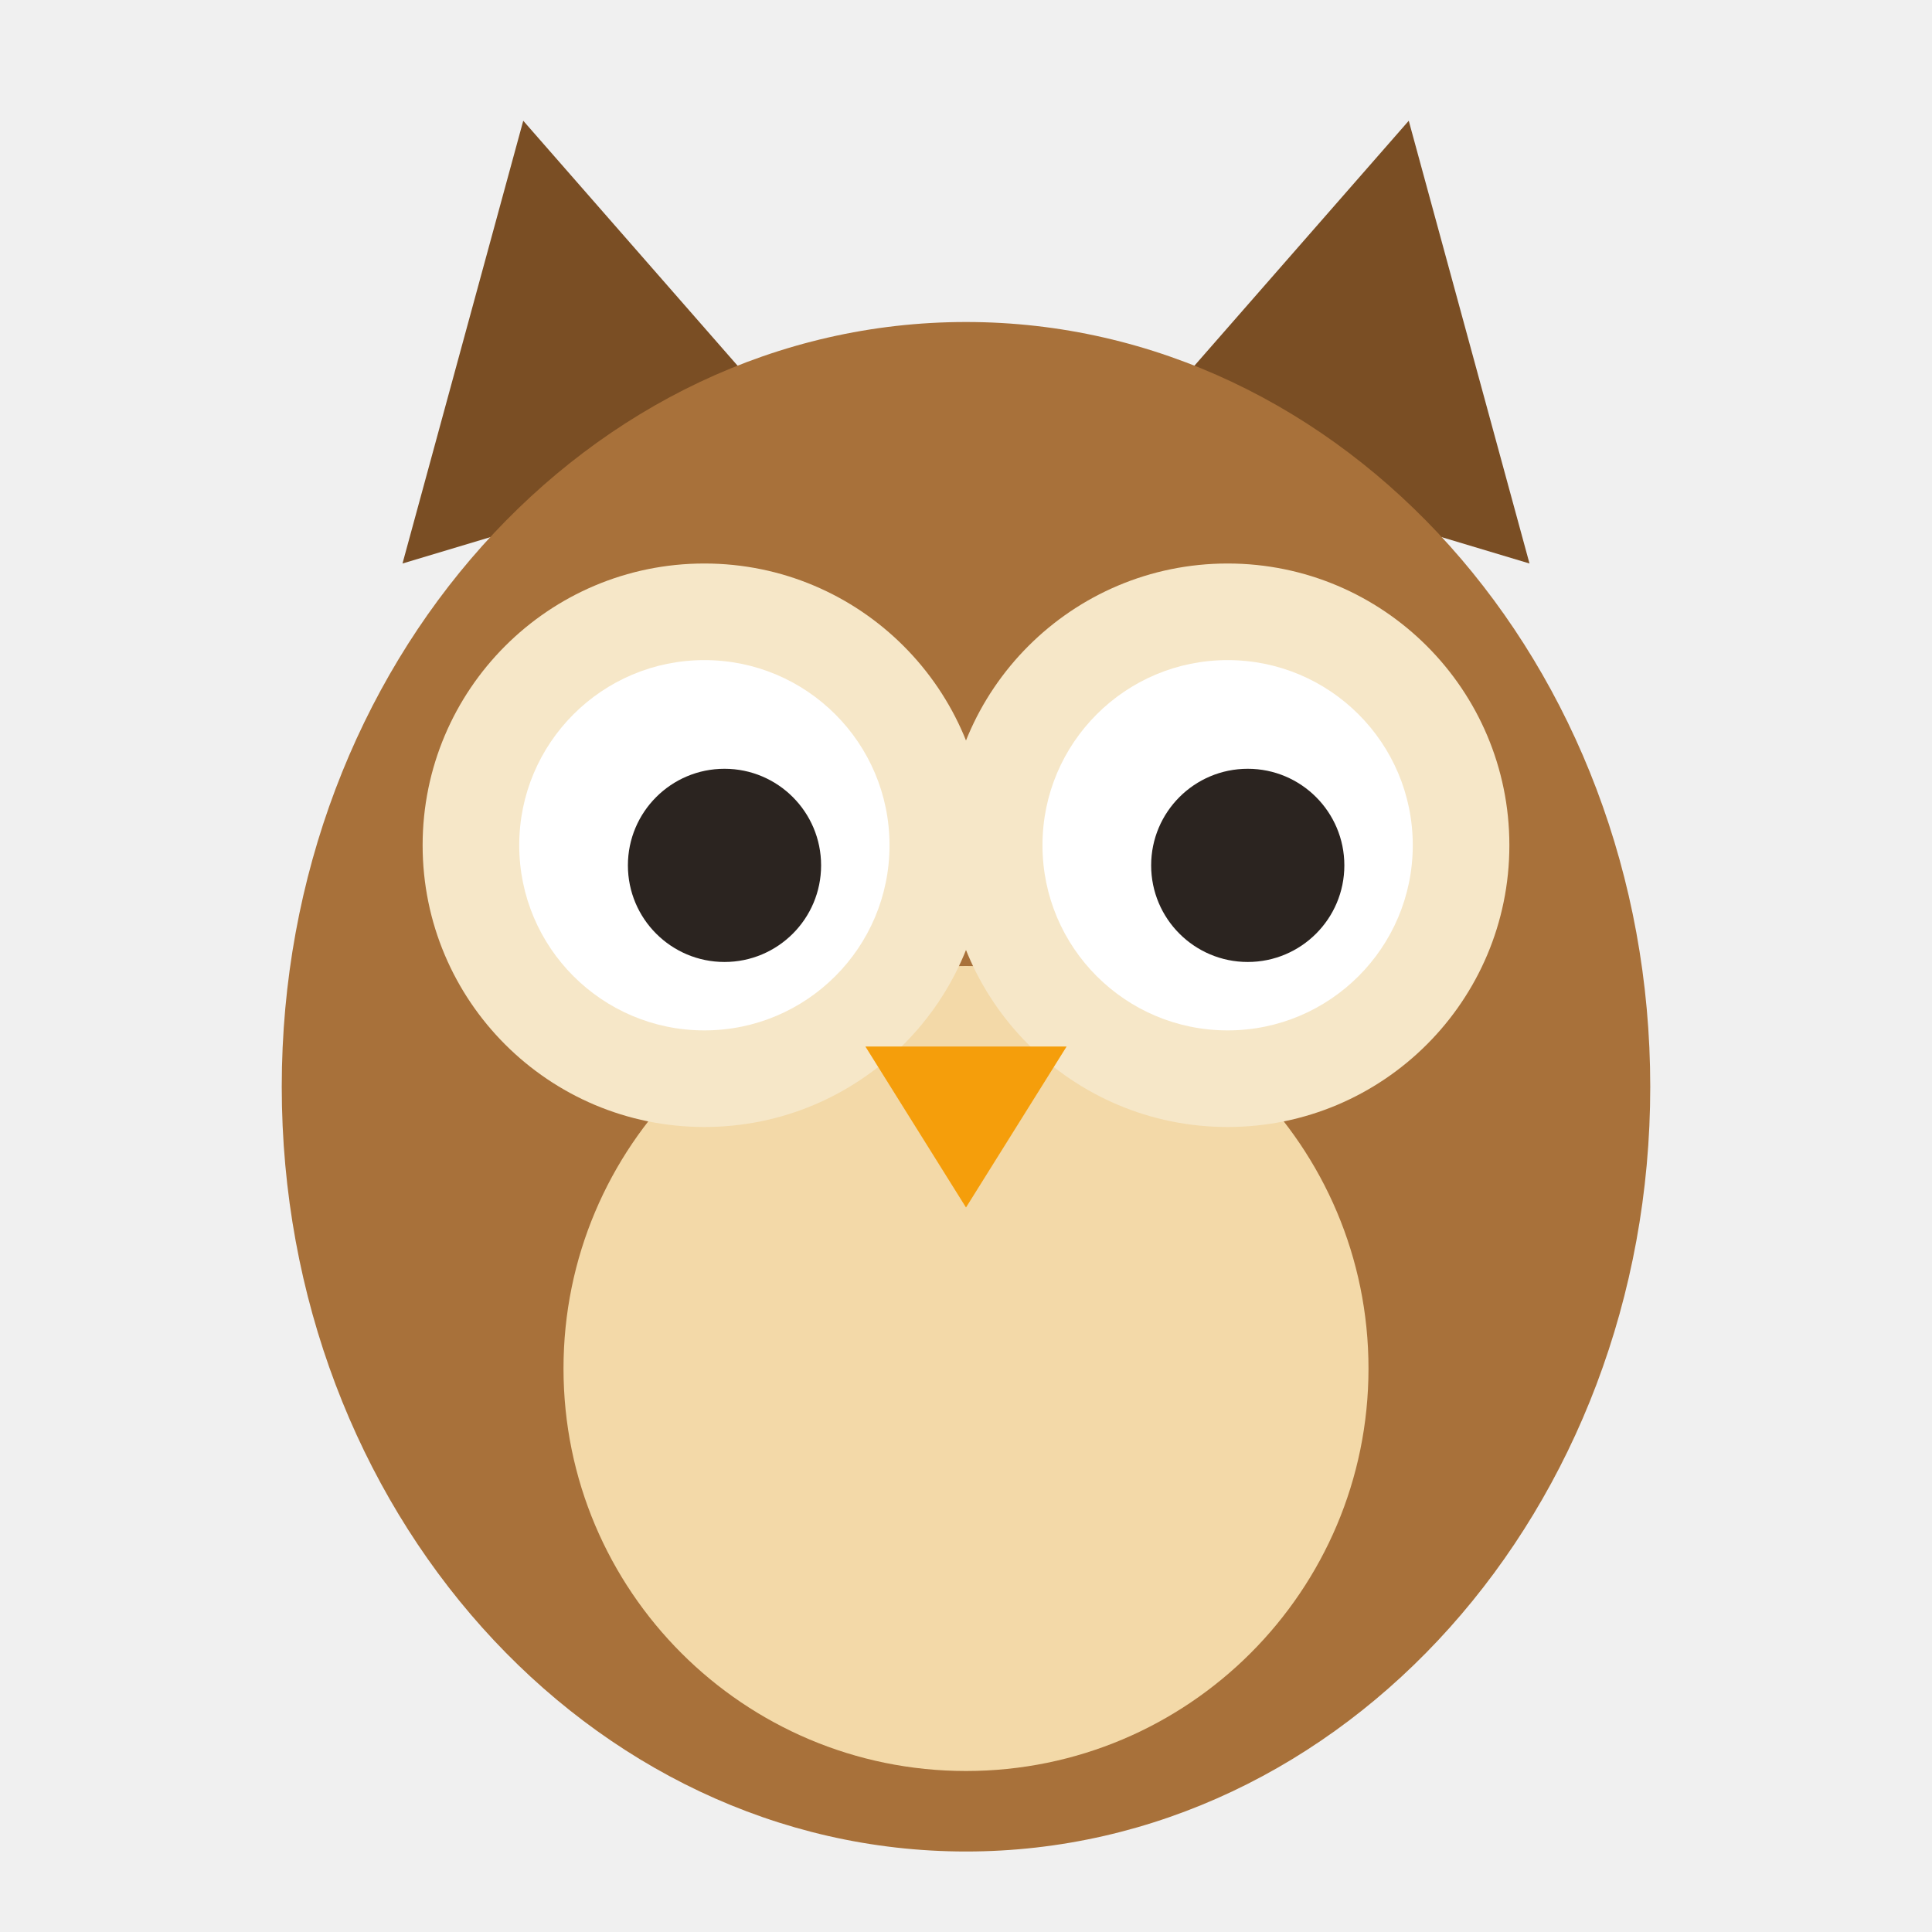
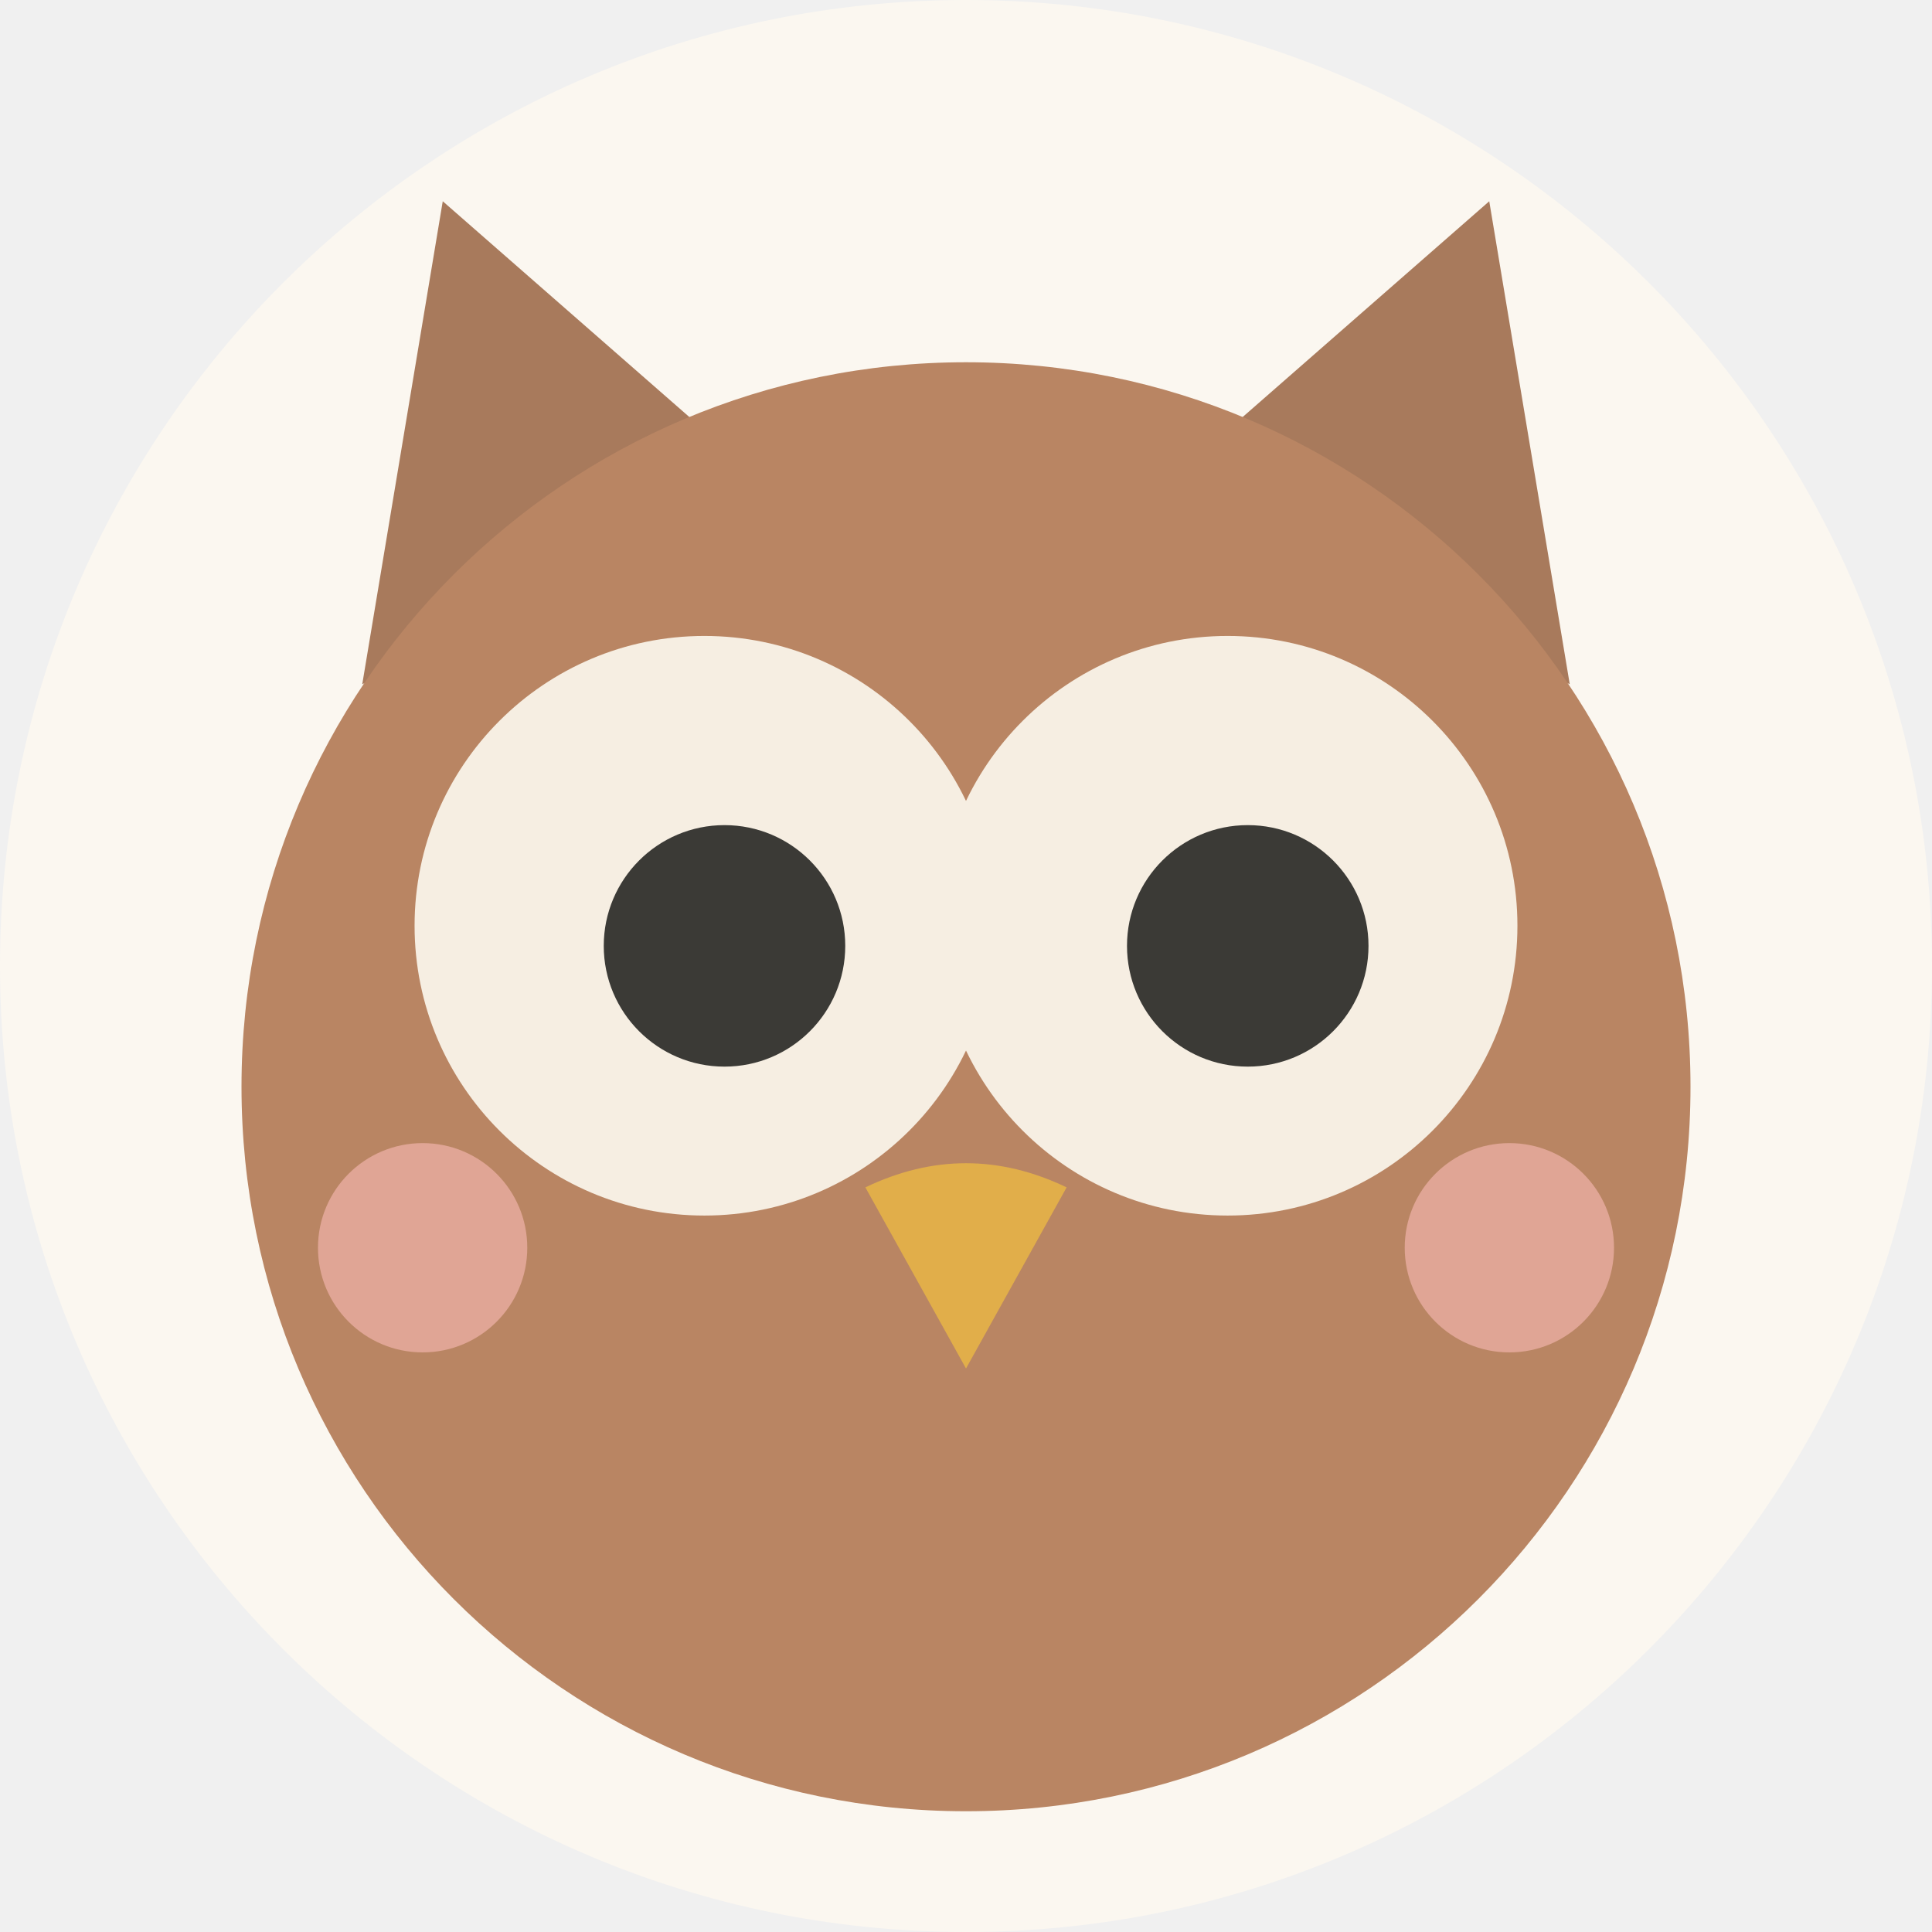
<svg xmlns="http://www.w3.org/2000/svg" viewBox="0 0 48 48">
-   <path d="M10 14 L13 3 L20 11 Z M38 14 L35 3 L28 11 Z" fill="#7a4e24" />
-   <ellipse cx="24" cy="27" rx="17" ry="19" fill="#a8713a" />
-   <ellipse cx="24" cy="34" rx="10" ry="10" fill="#f3d9a8" />
-   <circle cx="17.5" cy="21" r="7" fill="#f6e7c8" />
-   <circle cx="30.5" cy="21" r="7" fill="#f6e7c8" />
-   <circle cx="17.5" cy="21" r="4.6" fill="#fff" />
-   <circle cx="30.5" cy="21" r="4.6" fill="#fff" />
-   <circle cx="18" cy="21.5" r="2.4" fill="#2b2420" />
-   <circle cx="31" cy="21.5" r="2.4" fill="#2b2420" />
-   <path d="M21.5 26 L26.5 26 L24 30 Z" fill="#f59e0b" />
+   <circle cx="24" cy="24" r="24" fill="#FBF7F0" />
+   <path d="M9 17 L11 5 L19 12 Z M39 17 L37 5 L29 12 Z" fill="#A87A5C" />
+   <ellipse cx="24" cy="27" rx="18" ry="18" fill="#B98563" />
+   <circle cx="17.5" cy="23" r="7.2" fill="#F6EEE2" />
+   <circle cx="30.5" cy="23" r="7.2" fill="#F6EEE2" />
+   <circle cx="18" cy="23.5" r="3" fill="#3B3A36" />
+   <circle cx="31" cy="23.5" r="3" fill="#3B3A36" />
+   <path d="M21.5 29.5 Q24 28.3 26.5 29.5 L24 34 Z" fill="#E1AE4A" />
+   <circle cx="10.5" cy="31" r="2.6" fill="#E0A595" />
+   <circle cx="37.5" cy="31" r="2.6" fill="#E0A595" />
</svg>
